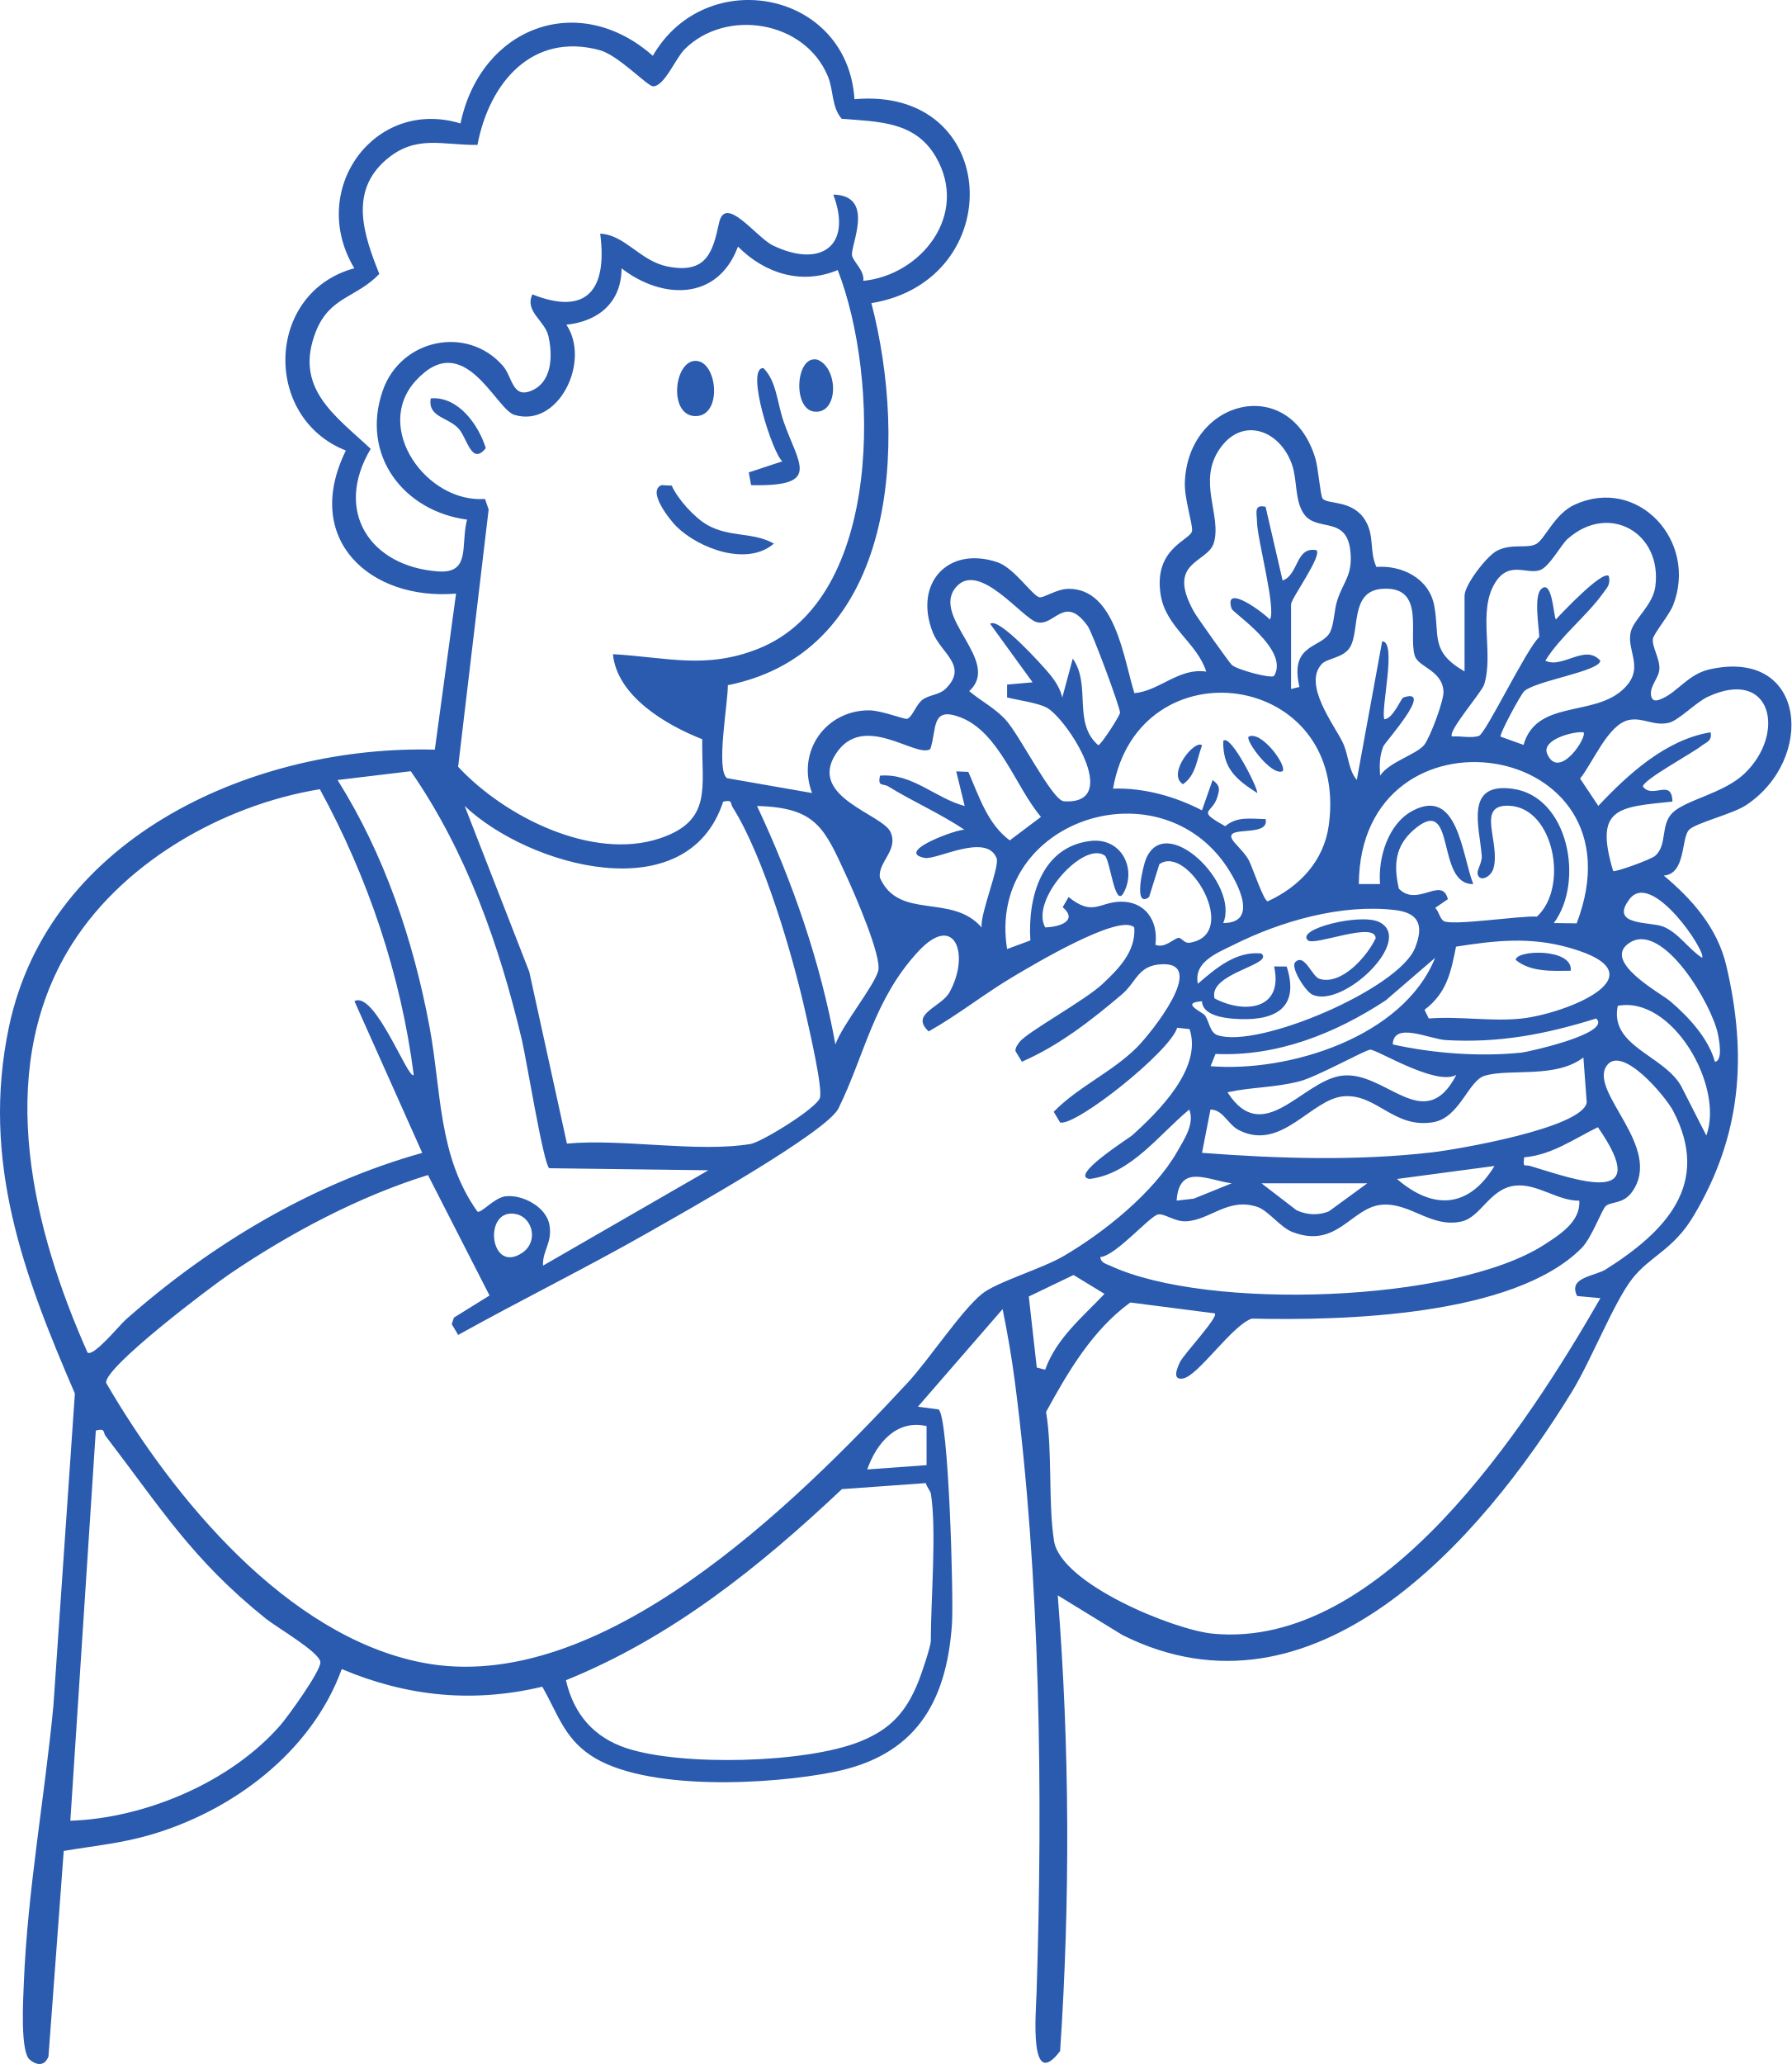
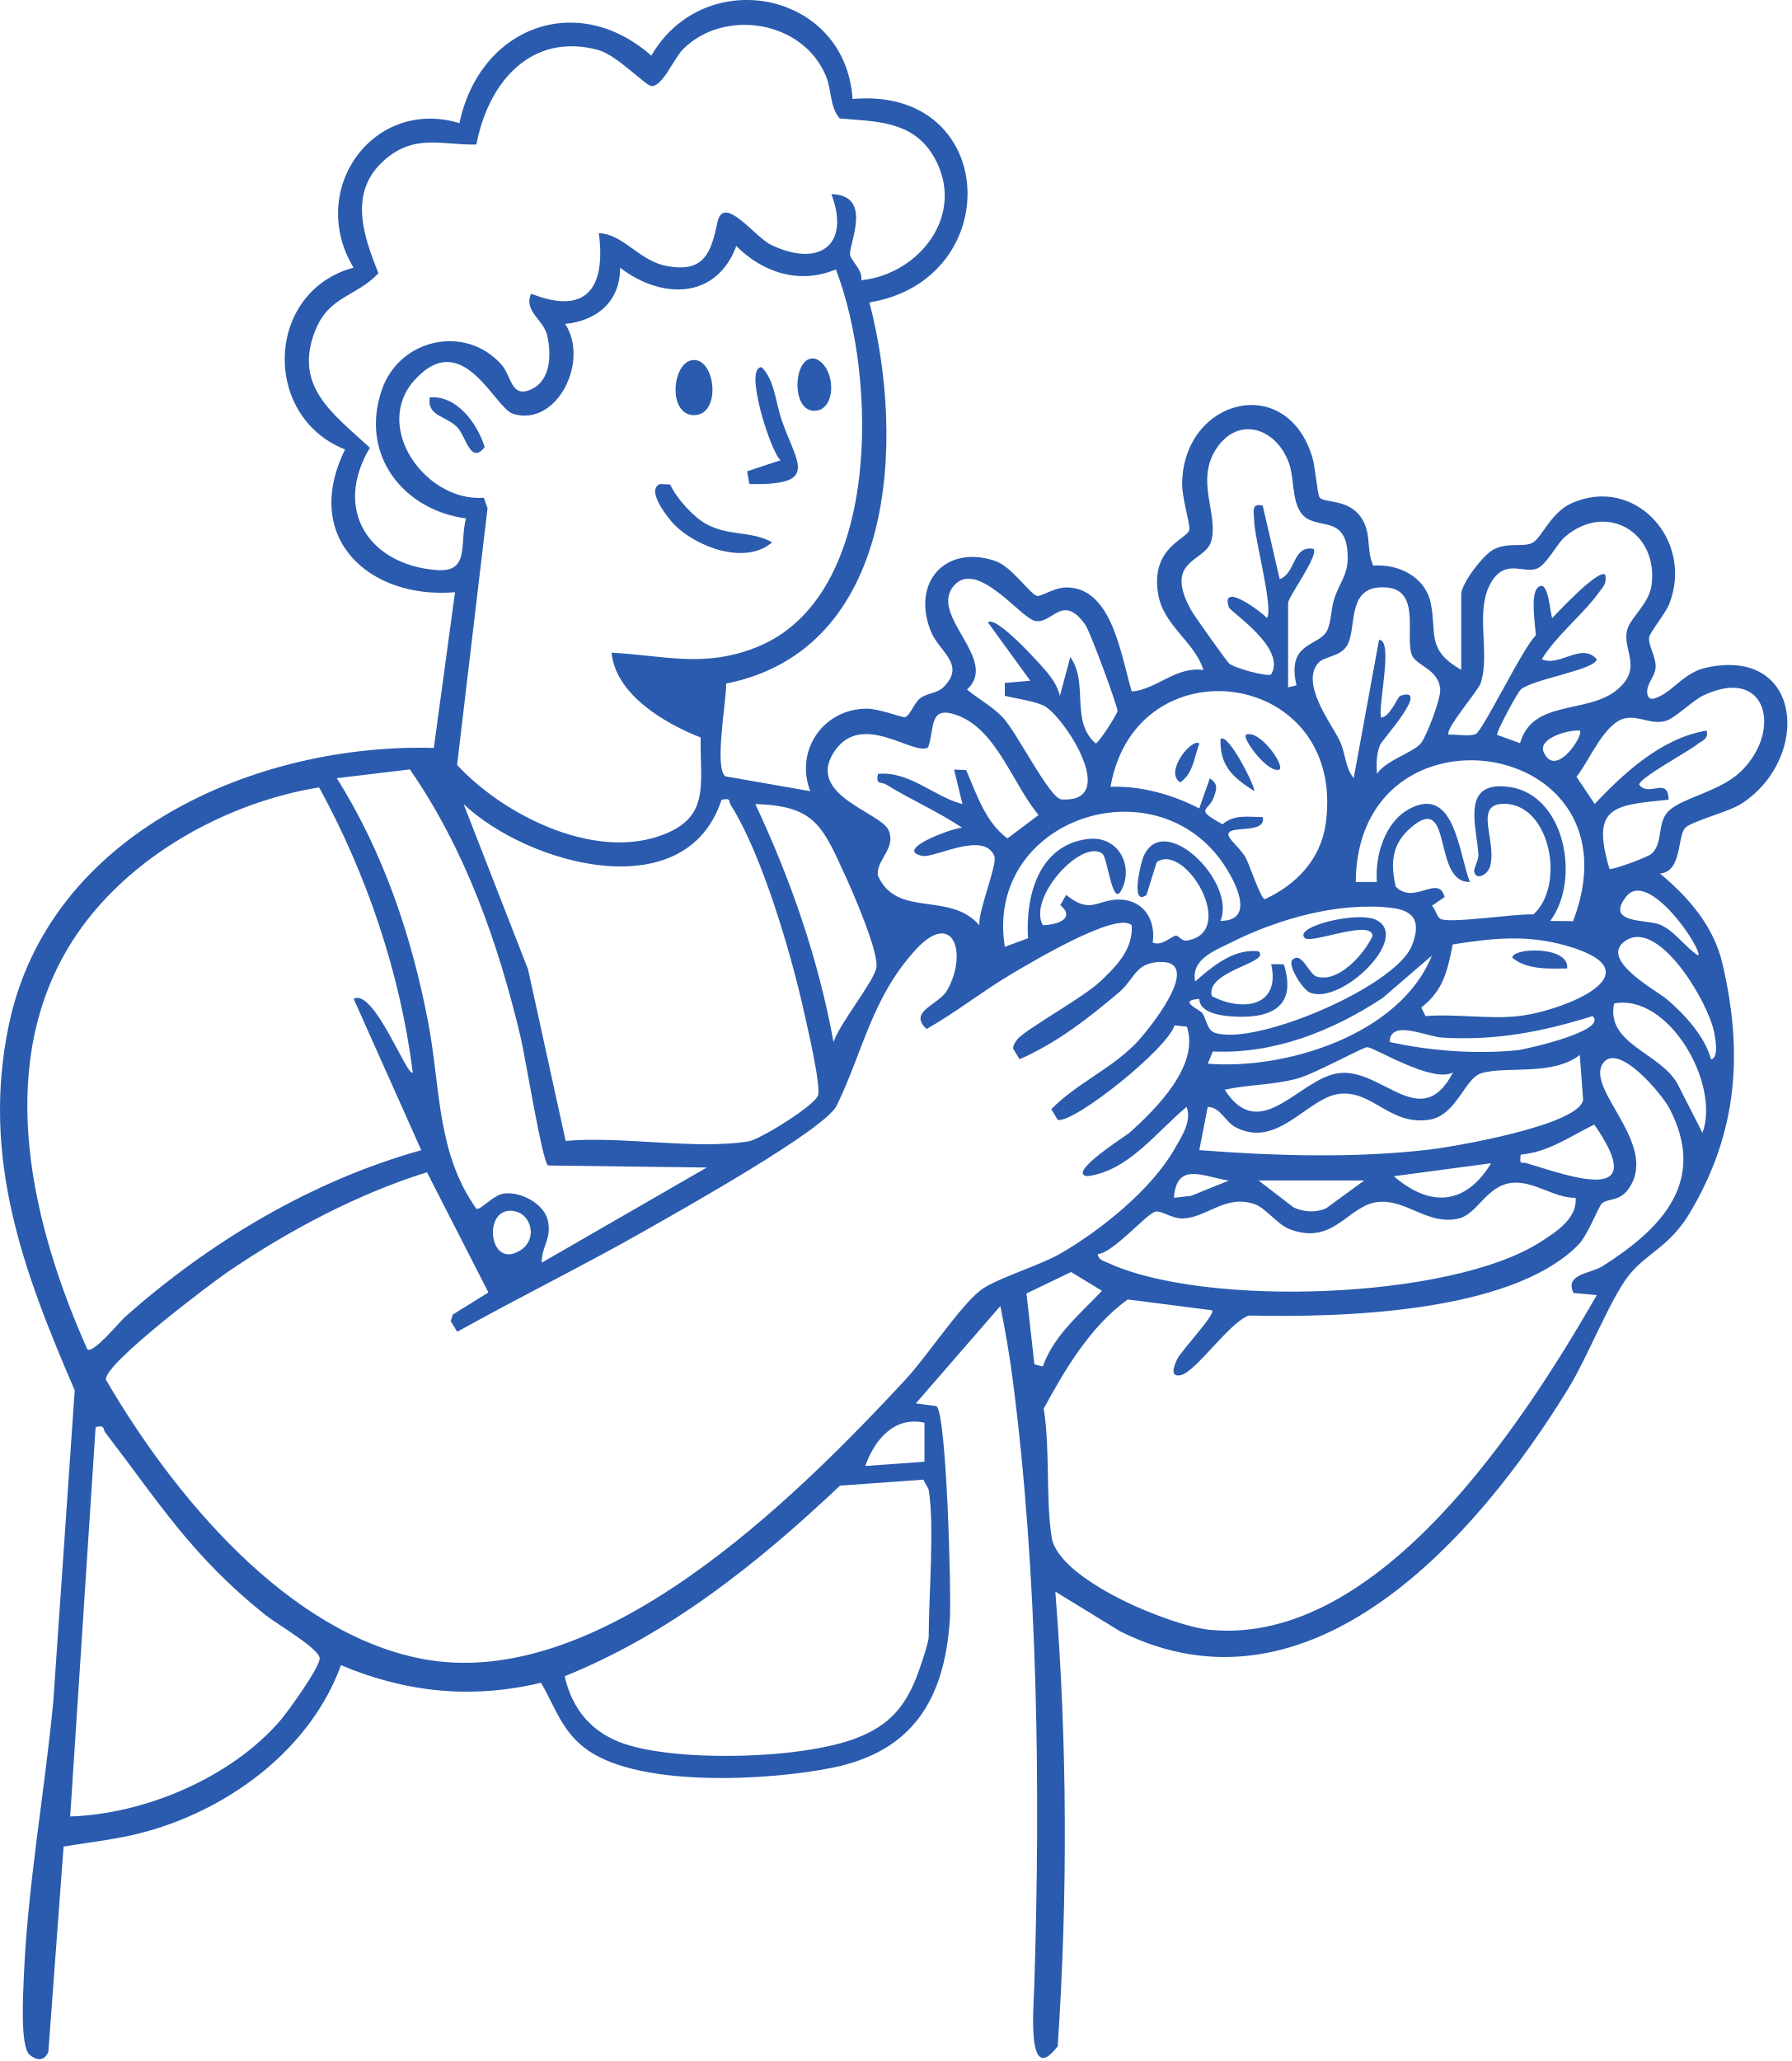
- <svg xmlns="http://www.w3.org/2000/svg" width="316" height="364" viewBox="0 0 316 364" fill="none">
-   <path d="M258.383 118.436C252.171 114.887 254.01 112.111 252.978 106.758C252.059 101.962 247.237 99.645 242.789 99.982C241.496 97.167 242.52 94.514 240.785 91.707C238.528 88.051 234.057 89.015 233.287 87.906C232.891 87.325 232.54 82.552 232.009 80.801C227.464 65.85 209.469 70.408 208.998 85.153C208.909 88.021 210.419 92.433 210.269 93.619C210.067 95.271 203.422 96.601 204.73 104.876C205.642 110.635 211.129 113.304 212.774 118.443C207.937 117.717 204.528 121.854 200.102 122.244C198.196 116.195 196.746 103.775 188.477 103.844C186.392 103.859 184.119 105.48 183.357 105.335C182.116 105.09 178.931 100.165 175.941 99.156C167.201 96.211 161.101 102.88 164.555 111.568C166.02 115.239 170.887 117.472 166.775 121.495C165.654 122.588 163.905 122.504 162.686 123.43C161.565 124.286 160.907 126.542 159.987 126.772C159.531 126.886 155.42 125.28 153.334 125.273C145.679 125.234 140.468 132.507 143.242 139.857L128.245 137.234C126.227 135.811 128.44 123.804 128.387 120.837C158.275 114.849 160.114 78.033 153.708 53.461C177.907 49.499 176.681 15.207 150.725 17.493C149.484 -1.687 124.492 -6.36 115.155 9.838C102.013 -1.741 84.796 4.76 81.23 21.768C66.017 17.157 54.205 33.508 62.503 47.312C46.864 51.541 46.243 73.643 61.008 79.455C53.256 95.164 65.329 105.962 80.445 104.685L76.7 132.209C45.511 131.345 8.723 147.038 1.568 181.155C-3.373 204.702 4.147 224.793 13.208 245.755L9.418 300.842C7.863 317.108 4.85 333.459 4.2 349.803C4.088 352.525 3.542 361.825 5.246 363.24C6.57 364.341 7.923 364.326 8.551 362.666L11.242 326.423C16.505 325.536 21.23 325.116 26.433 323.609C40.891 319.441 54.93 309.071 60.283 294.356C71.818 299.205 83.42 300.375 95.651 297.461C98.32 302.081 99.441 306.348 104.106 309.514C113.667 316.007 136.087 314.722 147.136 312.489C161.258 309.637 166.97 300.528 167.927 286.342C168.226 281.944 167.358 249.709 165.549 248.562L161.916 248.08L176.853 230.873C177.705 235.056 178.452 239.346 179.006 243.591C183.529 278.22 183.962 316.527 182.848 351.332C182.721 355.179 181.503 368.96 186.997 361.718C188.791 335.042 188.687 308 186.579 281.348L198.024 288.368C231.725 305.193 261.142 271.811 277.342 245.335C280.631 239.966 284.706 229.626 287.898 225.542C291.09 221.458 295.134 220.472 298.73 214.445C307.185 200.282 308.247 186.187 304.501 170.264C302.946 163.641 298.446 158.548 293.475 154.411C297.407 154.12 296.517 147.818 297.938 146.342C299.089 145.149 305.63 143.543 307.933 142.037C320.216 133.999 318.743 114.283 301.653 118.023C297.811 118.864 296.016 121.938 293.228 123.185C292.309 123.59 291.479 123.866 291.232 122.642C291 120.898 292.593 119.636 292.705 118.038C292.832 116.233 291.404 114.115 291.553 112.708C291.651 111.79 294.439 108.486 295.119 106.75C299.553 95.462 288.944 83.891 277.768 88.999C274.24 90.613 272.595 94.934 271.047 95.89C269.5 96.846 266.674 95.76 264.043 97.137C262.241 98.077 258.339 103.14 258.339 105.067V118.451L258.383 118.436ZM93.916 51.9C92.481 54.952 96.122 56.504 96.75 59.326C97.52 62.814 97.385 67.41 93.692 68.924C90.35 70.301 90.388 66.431 88.698 64.504C82.366 57.284 70.667 59.808 67.519 68.871C63.557 80.273 71.19 90.147 82.381 91.638C81.208 96.211 83.114 101.221 77.201 100.769C65.292 99.867 58.825 90.177 65.389 79.157C59.079 73.253 51.731 68.404 55.76 58.363C58.197 52.298 62.922 52.497 66.906 48.306C64.178 41.469 61.531 33.829 68.103 28.177C73.38 23.642 78.113 25.653 84.22 25.554C86.299 14.595 93.857 5.655 105.728 8.828C109.107 9.731 114.176 15.214 115.207 15.222C117.196 15.229 119.155 10.289 120.784 8.668C128.103 1.41 142.001 3.636 146.038 13.478C147.077 16.01 146.658 18.824 148.46 20.942C154.836 21.485 161.385 21.317 165.071 27.657C171.022 37.89 162.447 48.528 152.28 49.53C152.519 47.725 150.553 46.211 150.299 45.079C149.917 43.419 154.537 34.479 146.987 34.318C150.448 43.519 144.64 47.296 136.341 43.289C133.374 41.859 127.931 34.181 126.832 39.328C125.733 44.474 124.612 48.344 117.794 47.006C112.89 46.042 110.303 41.423 105.87 41.209C107.171 51.151 103.478 55.717 93.909 51.916L93.916 51.9ZM109.623 47.312C116.807 52.872 126.6 53.101 130.174 43.488C134.921 48.26 141.425 50.287 147.772 47.625C155.121 66.492 155.973 105.58 133.732 114.421C124.485 118.099 117.54 115.897 108.12 115.369C108.838 122.825 117.6 127.911 123.872 130.366C123.737 138.825 125.756 144.744 116.344 147.864C104.487 151.795 89.005 144.048 80.811 135.222L86.194 89.841L85.544 87.99C75.272 88.762 65.74 75.478 73.328 67.15C81.865 57.782 87.398 72.144 90.724 73.161C98.492 75.532 104.263 63.754 99.904 57.261C105.496 56.703 109.638 53.353 109.638 47.312H109.623ZM227.733 121.495V106.582C227.733 105.542 233.265 98.039 232.218 97.03C228.51 96.334 229.116 101.366 226.245 102.375L223.24 89.374C221.117 88.9 221.7 90.445 221.73 92.066C221.797 95.225 225.184 107.561 223.987 109.258C223.165 108.272 215.712 102.635 217.252 107.346C217.506 108.134 227.508 114.581 224.742 119.2C224.242 119.728 218.268 118.13 217.289 117.273C216.863 116.898 211.166 108.868 210.666 107.989C205.522 98.903 213.058 99.362 214.119 95.722C215.532 90.889 211.174 84.954 215.136 79.172C219.098 73.391 225.752 75.777 227.905 81.941C228.839 84.61 228.368 88.181 229.946 90.56C232.218 93.978 237.646 90.72 238.221 97.42C238.573 101.481 236.995 102.528 235.911 105.786C235.313 107.584 235.358 109.908 234.663 111.392C233.25 114.39 227.381 113.335 229.213 121.143L227.733 121.51V121.495ZM276.579 94.988C283.853 88.602 293.25 93.993 291.987 103.454C291.553 106.719 288.242 109.167 287.674 111.369C286.769 114.887 290.484 118 286.006 121.839C280.729 126.359 270.973 123.491 268.745 131.368L264.7 129.915C264.416 129.548 268.274 122.412 268.864 121.892C270.95 120.034 282.201 118.39 282.283 116.516C279.6 113.48 275.615 118 272.587 116.516C275.256 112.21 279.802 108.715 282.71 104.693C283.465 103.645 284.108 103.14 283.794 101.603C282.732 100.425 275.383 108.226 274.449 109.243C274.038 108.815 273.836 102.001 271.847 103.897C270.532 105.152 271.451 110.451 271.518 112.333C269.253 114.413 262.099 129.349 260.88 129.77C259.527 130.244 257.606 129.754 256.141 129.884C255.244 129.097 261.366 122.076 261.785 120.753C263.542 115.216 260.604 107.912 263.699 102.827C266.226 98.674 269.507 101.527 271.81 100.471C273.477 99.706 275.338 96.066 276.579 94.98V94.988ZM177.653 123.001C179.589 123.483 182.878 123.919 184.553 124.753C188.007 126.473 198.181 141.945 187.685 141.318C185.584 141.195 179.828 129.51 177.294 126.833C175.343 124.776 173.077 123.659 170.962 121.885C176.785 116.6 164.054 108.777 168.667 103.507C172.719 98.88 180.277 108.991 182.863 109.717C185.988 110.597 187.737 104.67 191.857 110.398C192.709 111.583 197.62 124.875 197.568 125.693C197.531 126.244 194.181 131.437 193.718 131.422C189.15 127.429 192.544 120.906 189.233 116.141L187.379 123.017C187.057 121.495 186.078 120.003 185.106 118.833C183.91 117.388 176.12 108.708 174.662 110.023L182.145 120.332L177.645 120.73V123.001H177.653ZM233.16 117.097C234.147 116.057 236.958 116.057 238.124 114.161C239.918 111.232 238.094 104.249 243.791 103.844C251.521 103.293 248.396 111.782 249.547 115.621C250.168 117.686 254.391 118.153 254.623 121.931C254.72 123.537 252.231 130.129 251.214 131.376C249.824 133.089 245.091 134.328 243.439 136.79C243.327 134.962 243.32 133.379 244 131.636C244.277 130.924 253.128 121.128 247.544 123.009C247.132 123.147 245.705 126.787 244.187 126.848C243.522 124.99 246.452 113.09 243.806 113.098L239.328 137.547C237.773 135.697 237.915 133.135 236.838 130.917C235.358 127.85 229.759 120.676 233.16 117.097ZM301.735 129.142C293.878 130.435 287.285 136.446 281.932 142.121L278.718 137.303C280.983 134.534 283.644 127.72 287.345 126.971C289.827 126.466 291.808 128.141 294.447 127.445C296.173 126.986 299.179 123.843 301.235 122.887C312.515 117.64 315.132 129.326 307.731 136.415C304.053 139.933 297.429 141.019 295.045 143.321C292.839 145.447 294.155 148.942 291.995 150.908C291.254 151.589 284.84 153.875 284.549 153.608C281.214 142.442 285.326 142.35 295.007 141.364C294.895 137.15 291.486 141.019 289.789 138.695C289.879 137.501 298.528 132.806 300.038 131.605C300.95 130.879 302.064 130.718 301.735 129.142ZM196.334 139.077C200.82 113.281 238.094 118.237 234.394 145.516C233.526 151.917 229.138 156.422 223.614 158.953C222.896 158.9 220.952 152.988 220.272 151.688C219.532 150.266 217.588 148.637 217.267 147.872C216.28 145.547 223.98 147.719 223.24 144.446C220.661 144.43 218.246 143.903 216.13 145.707C210.912 142.809 213.768 143.574 214.695 140.66C215.181 139.138 215.248 138.572 213.895 137.57L212.019 142.908C207.219 140.423 201.769 138.916 196.327 139.077H196.334ZM164.099 132.11C165.295 128.523 164.181 124.516 169.392 126.496C176.262 129.112 179.14 138.794 183.618 144.063L178.116 148.208C174.221 145.348 172.689 140.431 170.812 136.133L168.674 136.033L170.162 142.144C165.026 140.79 160.84 136.285 155.218 136.798C154.799 138.847 155.749 138.113 156.69 138.695C161.101 141.402 165.856 143.474 170.162 146.358C169.489 145.975 157.55 150.22 163.097 151.298C165.235 151.719 173.974 146.786 175.799 151.352C176.374 152.789 172.891 161.072 173.145 163.557C167.874 157.462 158.537 162.402 155.188 154.739C154.911 151.925 158.507 149.937 157.094 146.755C155.681 143.574 142.539 140.599 147.398 133.005C152.257 125.41 161.565 133.769 164.099 132.11ZM279.308 129.142C280.093 129.877 275.032 137.739 272.924 132.974C271.81 130.458 277.492 128.944 279.308 129.142ZM239.687 155.91C239.926 122.757 290.634 130.152 278.112 162.838L274.083 162.785C279.502 155.52 276.692 140.545 266.921 139.123C258.286 137.869 260.963 145.723 261.374 150.939C261.463 152.032 260.559 153.401 260.626 153.99C260.821 155.688 263.011 154.77 263.459 153.08C264.678 148.445 260.245 141.83 266.218 142.098C274.165 142.457 276.744 156.552 271.092 161.653C268.236 161.439 256.058 163.343 254.638 162.418C253.965 161.982 253.801 160.697 253.158 160.108L255.393 158.579C254.354 154.411 250.018 160.093 246.751 156.72C245.787 152.499 246.101 149.187 249.39 146.335C257.008 139.727 253.135 156.063 259.871 155.91C257.853 150.732 257.18 138.695 249.128 143.008C244.867 145.294 243.051 151.252 243.432 155.91H239.687ZM59.528 137.563L72.461 136.01C82.239 150.113 88.093 166.67 92.062 183.426C92.832 186.684 95.868 205.337 96.884 206.025L124.956 206.385L95.785 223.202C95.651 220.541 97.497 219.164 96.907 215.967C96.316 212.77 92.04 210.598 89.132 210.981C87.136 211.241 84.811 214.101 84.205 213.658C77.238 203.868 77.888 192.427 75.75 181.002C72.887 165.722 67.774 150.64 59.543 137.563H59.528ZM15.428 238.505C5.822 216.916 -0.899 189.682 11.832 167.916C20.923 152.361 39.179 141.991 56.418 139.184C64.881 154.671 70.727 171.932 72.977 189.56C72.117 190.768 66.107 174.578 62.526 176.566L74.479 203.318C55.162 208.725 37.228 219.409 22.142 232.762C21.102 233.687 16.415 239.423 15.428 238.513V238.505ZM127.565 141.379C129.314 140.996 128.761 141.624 129.232 142.365C134.742 151.084 139.863 168.567 142.143 178.845C142.733 181.507 145.133 191.77 144.632 193.59C144.131 195.41 134.323 201.436 132.379 201.75C122.975 203.303 109.817 200.771 100.002 201.681L93.363 171.381L81.963 142.136C93.266 152.835 121.255 160.689 127.565 141.371V141.379ZM133.538 142.144C144.079 142.404 145.439 146.098 149.364 154.625C150.747 157.638 155.584 168.704 154.911 171.213C154.171 173.951 148.542 180.78 147.361 184.199C144.692 169.545 139.818 155.52 133.538 142.144ZM177.645 167.374C174.139 145.478 202.502 135.245 215.33 151.382C217.715 154.388 222.642 162.8 215.772 162.785C218.68 155.887 205.582 143.092 202.128 151.512C201.62 152.743 199.833 160.292 202.689 158.204L204.498 152.415C209.499 148.782 218.994 164.834 209.813 166.265C208.931 166.402 208.371 165.37 207.937 165.393C207.07 165.446 205.477 167.335 203.803 166.616C204.378 162.326 201.934 158.869 197.523 159.022C193.838 159.152 192.746 161.63 188.492 158.196L187.453 159.986C190.167 162.326 187.072 163.481 184.366 163.55C181.66 158.678 191.169 148.285 194.854 150.87C195.841 151.566 196.634 160.33 198.203 157.447C200.521 153.195 197.815 147.627 192.283 148.315C183.7 149.386 181.263 158.28 181.749 165.852L177.638 167.374H177.645ZM300.24 168.911C297.863 167.412 296.009 164.406 293.31 163.389C290.993 162.51 283.779 163.297 287.472 158.525C291.419 153.424 301.085 167.932 300.24 168.918V168.911ZM211.294 173.499C210.516 169.591 214.74 168.054 217.633 166.609C226.013 162.418 236.689 159.382 246.063 160.491C250.227 160.98 251.229 163.137 249.592 167.198C246.669 174.44 221.894 184.979 214.77 182.562C213.379 182.088 213.334 180.183 212.549 179.082C212.123 178.478 208.064 176.834 212.019 176.581C212.101 178.99 215.674 179.518 217.603 179.663C224.331 180.176 229.452 178.233 226.963 170.456L224.742 170.44C226.454 178.073 219.524 178.86 214.239 176.077C213.058 171.58 224.862 170.173 222.492 168.154C218.029 167.687 214.448 170.777 211.286 173.499H211.294ZM86.351 228.471L80.064 232.372L79.683 233.526L80.826 235.423C91.995 229.205 103.5 223.554 114.602 217.221C120.358 213.933 145.813 199.708 147.906 195.464C152.549 186.011 154.126 176.26 161.976 167.794C168.457 160.796 171.141 168.36 167.5 174.975C166.02 177.667 160.428 178.776 163.815 181.897C169.033 178.96 173.773 175.151 178.916 172.123C181.981 170.318 197.516 160.972 200.08 163.565C200.386 167.825 197.247 170.922 194.488 173.522C191.415 176.421 181.129 182.034 179.836 183.77C179.477 184.252 179.118 184.703 179.11 185.346L180.254 187.242C186.758 184.413 192.44 179.992 197.837 175.419C200.536 173.132 200.685 170.241 204.932 170.05C213.162 169.691 202.891 182.371 200.558 184.696C196.155 189.093 190.242 191.609 185.868 196.068L187.005 197.972C189.92 198.569 206.412 185.415 207.645 181.254L209.828 181.484C212.138 188.336 204.416 195.991 199.684 200.243C199.123 200.741 188.463 207.463 192.23 207.914C199.512 207.012 204.446 200.075 209.783 195.67C210.748 198.163 208.939 200.855 207.675 203.065C203.549 210.308 194.682 217.397 187.595 221.527C183.671 223.814 175.799 226.078 173.19 228.204C169.526 231.186 163.837 239.828 160.092 243.866C140.199 265.287 105.833 299.358 74.457 293.209C50.609 288.537 30.552 264.209 18.725 243.889C18.314 241.167 37.168 226.949 40.45 224.716C51.095 217.481 63.318 210.996 75.489 207.226L86.351 228.471ZM302.498 187.258C301.392 183.12 297.758 179.243 294.619 176.574C292.922 175.128 282.291 169.469 287.524 166.211C293.407 162.555 302.042 177.231 303.051 182.47C303.231 183.388 303.956 187.089 302.49 187.25L302.498 187.258ZM268.476 179.618C263.332 180.206 257.292 179.182 252.029 179.618L251.274 178.088C255.199 175.098 255.909 171.557 256.836 166.945C263.893 165.844 269.926 165.171 276.908 167.167C293.527 171.916 276.273 178.723 268.476 179.618ZM214.403 185.866C225.191 186.371 235.485 182.302 244.426 176.428L253.15 168.918C247.514 182.929 227.307 189.147 213.536 188.03L214.411 185.873L214.403 185.866ZM285.363 177.384C294.97 175.549 304.18 191.556 300.988 200.259L296.51 191.472C293.355 186.034 283.883 184.512 285.363 177.384ZM245.675 184.199C245.794 180.092 252.164 183.258 255.027 183.426C264.431 183.977 272.655 182.401 281.551 179.618C284.422 182.241 269.433 185.529 268.379 185.636C261.022 186.393 252.844 185.782 245.667 184.191L245.675 184.199ZM216.519 192.626C220.937 191.678 224.705 191.854 229.22 190.699C232.3 189.911 240.808 185.162 241.698 185.116C242.871 185.055 253.277 191.579 256.888 189.567C251.207 200.519 244.284 188.558 236.524 189.728C229.624 190.76 222.784 202.4 216.527 192.634L216.519 192.626ZM213.529 195.678C215.779 195.693 216.556 198.316 218.553 199.318C226.118 203.134 231.299 193.735 237.085 193.33C242.871 192.925 245.832 199.02 252.724 197.926C257.509 197.169 258.952 190.592 261.897 189.713C266.33 188.389 274.397 190.263 279.301 186.493L279.891 194.439C279.069 198.951 256.978 202.721 252.672 203.218C239.373 204.771 225.341 204.335 212.026 203.31L213.521 195.67L213.529 195.678ZM283.248 212.694C284.272 211.837 286.328 212.396 287.898 210.186C293.482 202.331 280.243 192.603 283.382 187.984C286.021 184.107 293.766 193.299 295.142 195.93C301.9 208.847 293.781 217.191 283.3 223.837C281.274 225.122 276.512 225.213 278.202 228.563L282.306 228.938C269.178 251.774 243.791 290.907 214 288.116C207.085 287.466 187.094 279.329 185.921 271.727C184.859 264.882 185.682 256.095 184.523 248.998C188.44 241.832 192.746 234.521 199.377 229.703L214.284 231.622C215.002 232.249 208.797 238.826 208.131 240.233C207.63 241.304 206.696 243.468 208.692 243.101C211.391 242.604 217.304 233.741 220.803 232.547C236.793 232.907 266.898 232.196 278.949 220.143C280.803 218.292 282.538 213.298 283.255 212.694H283.248ZM268.849 204.098C273.716 203.7 277.626 200.848 281.857 198.79C291.852 213.16 277.888 208.037 269.948 205.635C268.872 205.306 268.64 206.102 268.849 204.098ZM246.422 207.922L263.616 205.627C259.109 213.076 252.814 213.451 246.422 207.922ZM207.548 211.73C208.004 205.153 212.968 208.105 217.259 208.687L210.568 211.394L207.548 211.738V211.73ZM194.092 221.688C196.843 221.466 202.756 214.484 204.281 214.178C205.38 213.956 207.212 215.485 209.223 215.386C213.469 215.172 216.624 211.119 221.797 212.847C223.696 213.482 225.856 216.449 227.942 217.26C235.904 220.357 238.363 212.862 243.813 212.457C248.807 212.082 252.493 216.64 257.845 215.409C261.224 214.629 262.794 209.612 267.235 209.1C271.145 208.648 274.74 211.807 278.568 211.746C278.86 215.409 275.092 217.78 272.356 219.539C256.402 229.771 212.953 231.14 195.923 223.255C195.183 222.911 194.174 222.743 194.092 221.695V221.688ZM222.5 208.679H241.189L234.431 213.612C232.607 214.392 230.476 214.277 228.69 213.428L222.5 208.671V208.679ZM91.143 214.139C93.946 214.805 95.038 218.996 92.092 220.961C86.254 224.846 85.14 212.717 91.143 214.139ZM181.473 228.647L189.367 224.854L194.824 228.181C190.952 232.287 186.347 235.997 184.358 241.557L182.878 241.174L181.473 228.647ZM152.975 259.146C154.612 254.481 158.156 250.29 163.441 251.499V258.389L152.975 259.146ZM16.916 252.271C18.643 251.827 18.149 252.615 18.62 253.235C28.421 266.022 33.908 275.038 46.886 285.455C48.875 287.045 56.485 291.427 56.515 293.163C56.545 294.747 50.811 302.7 49.428 304.283C40.607 314.386 25.476 320.672 12.408 321.101L16.901 252.271H16.916ZM164.189 263.36C165.243 269.715 164.189 282.227 164.189 289.362C164.189 290.349 162.589 295.075 162.073 296.375C159.89 301.897 157.117 304.964 151.667 307.143C142.165 310.96 120.254 311.51 110.52 308.306C104.809 306.425 101.213 302.371 99.83 296.314C118.467 288.781 133.934 276.369 148.512 262.618L163.307 261.555C163.426 262.16 164.106 262.932 164.174 263.345L164.189 263.36Z" fill="#2A5BAE" />
-   <path d="M132.08 83.309L132.484 85.558C145.058 85.841 140.842 81.941 138.203 74.278C137.104 71.073 136.947 67.142 134.659 64.917C131.385 64.787 136.334 80.136 138.008 81.352L132.088 83.309H132.08Z" fill="#2A5BAE" />
-   <path d="M118.497 85.65L116.725 85.55C114.011 86.552 118.25 91.791 119.304 92.831C123.251 96.739 131.811 99.944 136.506 95.867C132.798 93.779 128.746 94.827 124.776 92.586C122.504 91.302 119.566 88.044 118.489 85.65H118.497Z" fill="#2A5BAE" />
-   <path d="M122.698 63.64C118.833 63.64 117.891 73.383 122.698 73.383C127.505 73.383 126.563 63.64 122.698 63.64Z" fill="#2A5BAE" />
-   <path d="M144.251 63.449C140.333 62.378 139.72 72.19 143.645 72.595C147.936 73.039 147.944 65.024 144.251 63.449Z" fill="#2A5BAE" />
-   <path d="M75.974 70.255C75.429 73.597 79.002 73.544 80.871 75.563C82.448 77.276 83.174 82.193 85.693 79.027C84.362 74.798 80.759 69.85 75.974 70.255Z" fill="#2A5BAE" />
-   <path d="M215.772 130.672C215.674 135.536 218.074 137.478 221.745 139.842C222.111 139.398 217.035 129.234 215.772 130.672Z" fill="#2A5BAE" />
-   <path d="M220.257 129.907C219.592 130.527 224.219 136.882 226.23 136.018C227.105 135.123 222.559 128.806 220.257 129.907Z" fill="#2A5BAE" />
-   <path d="M212.033 131.444C210.77 130.335 205.739 136.5 208.669 138.304C211.002 136.668 211.091 133.899 212.033 131.444Z" fill="#2A5BAE" />
-   <path d="M230.724 165.844C231.912 166.869 242.535 162.403 242.662 165.462C241.145 168.689 236.607 173.836 232.735 172.62C231.419 172.207 230.111 168.054 228.481 169.675C227.569 170.578 230.253 174.822 231.479 175.404C236.854 177.943 249.675 165.676 243.253 162.594C239.941 161.003 228.429 163.863 230.724 165.844Z" fill="#2A5BAE" />
-   <path d="M277.066 171.197C277.514 167.152 267.347 167.496 267.37 169.293C270.001 171.48 273.896 171.228 277.066 171.197Z" fill="#2A5BAE" />
+ <svg xmlns="http://www.w3.org/2000/svg" width="266" height="306" viewBox="0 0 266 306" fill="none">
+   <path d="M217.019 99.475C211.801 96.495 213.345 94.163 212.479 89.667C211.707 85.639 207.657 83.693 203.921 83.975C202.834 81.612 203.695 79.383 202.238 77.025C200.342 73.955 196.587 74.764 195.94 73.833C195.607 73.345 195.312 69.337 194.866 67.866C191.049 55.308 175.935 59.136 175.54 71.521C175.464 73.929 176.733 77.636 176.607 78.631C176.438 80.019 170.856 81.136 171.954 88.087C172.721 92.923 177.329 95.165 178.711 99.482C174.648 98.871 171.785 102.346 168.068 102.674C166.467 97.593 165.249 87.162 158.304 87.219C156.552 87.232 154.643 88.594 154.003 88.472C152.961 88.266 150.286 84.13 147.774 83.282C140.434 80.809 135.31 86.41 138.211 93.707C139.442 96.79 143.53 98.666 140.076 102.045C139.134 102.963 137.665 102.892 136.642 103.67C135.7 104.389 135.147 106.284 134.375 106.477C133.992 106.573 130.538 105.224 128.787 105.218C122.357 105.186 117.98 111.294 120.31 117.467L107.714 115.264C106.019 114.069 107.878 103.984 107.834 101.492C132.937 96.463 134.482 65.54 129.101 44.902C149.426 41.575 148.396 12.772 126.595 14.693C125.553 -1.417 104.562 -5.342 96.72 8.263C85.681 -1.462 71.221 3.998 68.226 18.283C55.448 14.41 45.527 28.143 52.497 39.738C39.361 43.29 38.84 61.853 51.241 66.735C44.73 79.929 54.87 88.999 67.567 87.926L64.421 111.044C38.225 110.318 7.326 123.499 1.317 152.154C-2.833 171.931 3.483 188.805 11.094 206.412L7.91 252.68C6.604 266.342 4.074 280.076 3.527 293.802C3.433 296.089 2.975 303.9 4.406 305.088C5.518 306.013 6.654 306 7.182 304.607L9.442 274.166C13.863 273.421 17.831 273.068 22.201 271.802C34.344 268.302 46.136 259.591 50.632 247.233C60.321 251.305 70.066 252.288 80.338 249.841C82.58 253.72 83.522 257.305 87.439 259.964C95.47 265.417 114.301 264.338 123.581 262.463C135.442 260.067 140.239 252.416 141.043 240.501C141.294 236.808 140.566 209.733 139.046 208.769L135.995 208.365L148.54 193.912C149.256 197.426 149.884 201.029 150.349 204.594C154.147 233.679 154.511 265.854 153.576 295.087C153.469 298.318 152.446 309.893 157.061 303.81C158.568 281.405 158.48 258.692 156.709 236.307L166.322 242.203C194.628 256.335 219.336 228.297 232.942 206.059C235.705 201.55 239.127 192.865 241.808 189.435C244.489 186.005 247.886 185.176 250.906 180.115C258.008 168.218 258.899 156.38 255.754 143.007C254.448 137.444 250.668 133.166 246.492 129.691C249.795 129.447 249.048 124.154 250.241 122.914C251.208 121.912 256.702 120.563 258.636 119.298C268.952 112.547 267.715 95.987 253.361 99.128C250.134 99.835 248.627 102.417 246.285 103.464C245.513 103.805 244.816 104.036 244.608 103.008C244.414 101.544 245.751 100.484 245.845 99.141C245.952 97.625 244.753 95.846 244.878 94.664C244.96 93.893 247.302 91.118 247.874 89.66C251.597 80.179 242.687 70.461 233.3 74.751C230.336 76.107 228.955 79.736 227.655 80.539C226.355 81.342 223.982 80.43 221.772 81.586C220.259 82.376 216.981 86.628 216.981 88.247V99.488L217.019 99.475ZM78.881 43.592C77.676 46.155 80.734 47.459 81.261 49.829C81.908 52.758 81.795 56.618 78.693 57.89C75.886 59.046 75.918 55.796 74.499 54.177C69.18 48.114 59.354 50.233 56.71 57.845C53.382 67.422 59.793 75.715 69.193 76.968C68.207 80.809 69.808 85.016 64.841 84.637C54.839 83.879 49.408 75.741 54.921 66.485C49.621 61.526 43.449 57.453 46.834 49.019C48.88 43.926 52.849 44.093 56.195 40.573C53.904 34.83 51.681 28.413 57.2 23.666C61.633 19.857 65.608 21.547 70.737 21.463C72.483 12.258 78.831 4.749 88.802 7.415C91.64 8.173 95.897 12.779 96.764 12.785C98.434 12.791 100.079 8.642 101.448 7.28C107.595 1.184 119.268 3.054 122.658 11.32C123.531 13.447 123.179 15.81 124.693 17.59C130.049 18.046 135.549 17.904 138.645 23.229C143.643 31.824 136.441 40.759 127.901 41.6C128.102 40.084 126.451 38.813 126.237 37.862C125.917 36.468 129.797 28.959 123.456 28.824C126.363 36.552 121.484 39.725 114.514 36.359C112.022 35.158 107.451 28.709 106.528 33.032C105.605 37.355 104.663 40.605 98.936 39.481C94.817 38.671 92.645 34.792 88.921 34.612C90.014 42.962 86.912 46.797 78.875 43.605L78.881 43.592ZM92.073 39.738C98.108 44.407 106.333 44.6 109.334 36.526C113.321 40.534 118.784 42.236 124.115 40.001C130.287 55.847 131.003 88.677 112.323 96.103C104.556 99.193 98.723 97.343 90.811 96.9C91.414 103.162 98.773 107.434 104.041 109.496C103.928 116.6 105.623 121.572 97.718 124.192C87.76 127.494 74.756 120.987 67.874 113.575L72.395 75.458L71.849 73.904C63.222 74.552 55.216 63.395 61.589 56.4C68.76 48.531 73.406 60.594 76.2 61.449C82.724 63.44 87.571 53.548 83.911 48.094C88.607 47.626 92.086 44.812 92.086 39.738H92.073ZM191.275 102.045V89.519C191.275 88.645 195.921 82.344 195.042 81.496C191.928 80.912 192.436 85.138 190.025 85.986L187.501 75.066C185.718 74.668 186.208 75.966 186.233 77.327C186.289 79.98 189.134 90.341 188.129 91.767C187.438 90.939 181.178 86.204 182.472 90.161C182.685 90.823 191.086 96.238 188.763 100.118C188.343 100.561 183.326 99.218 182.503 98.499C182.145 98.184 177.361 91.44 176.94 90.701C172.62 83.07 178.949 83.455 179.841 80.398C181.028 76.338 177.367 71.354 180.695 66.498C184.023 61.641 189.611 63.645 191.419 68.823C192.204 71.064 191.809 74.064 193.133 76.062C195.042 78.933 199.601 76.197 200.084 81.824C200.379 85.234 199.055 86.115 198.144 88.851C197.642 90.36 197.679 92.313 197.095 93.559C195.909 96.077 190.98 95.191 192.518 101.749L191.275 102.057V102.045ZM232.302 79.781C238.411 74.418 246.304 78.946 245.243 86.892C244.878 89.635 242.097 91.69 241.62 93.54C240.86 96.495 243.981 99.109 240.219 102.334C235.786 106.13 227.592 103.721 225.721 110.337L222.324 109.117C222.086 108.808 225.326 102.815 225.822 102.379C227.574 100.818 237.023 99.437 237.093 97.863C234.838 95.313 231.492 99.109 228.949 97.863C231.19 94.247 235.008 91.311 237.45 87.932C238.085 87.052 238.625 86.628 238.361 85.337C237.469 84.348 231.297 90.9 230.512 91.754C230.167 91.395 229.997 85.671 228.327 87.264C227.222 88.318 227.994 92.769 228.051 94.349C226.148 96.097 220.139 108.641 219.116 108.995C217.979 109.393 216.366 108.982 215.135 109.091C214.381 108.429 219.524 102.533 219.876 101.422C221.351 96.771 218.884 90.637 221.483 86.365C223.605 82.877 226.362 85.273 228.296 84.387C229.696 83.744 231.259 80.687 232.302 79.775V79.781ZM149.212 103.31C150.838 103.715 153.601 104.081 155.008 104.781C157.908 106.226 166.454 119.221 157.638 118.694C155.874 118.591 151.039 108.776 148.911 106.528C147.272 104.8 145.369 103.862 143.592 102.372C148.484 97.934 137.791 91.362 141.665 86.937C145.068 83.051 151.416 91.542 153.588 92.153C156.213 92.891 157.682 87.913 161.142 92.724C161.858 93.72 165.983 104.884 165.939 105.571C165.908 106.034 163.095 110.395 162.706 110.382C158.869 107.029 161.72 101.55 158.938 97.548L157.381 103.323C157.111 102.045 156.288 100.792 155.472 99.809C154.468 98.595 147.925 91.305 146.7 92.409L152.986 101.068L149.206 101.402V103.31H149.212ZM195.833 98.351C196.662 97.478 199.023 97.478 200.003 95.885C201.51 93.424 199.978 87.56 204.762 87.219C211.255 86.757 208.63 93.887 209.597 97.111C210.118 98.846 213.666 99.237 213.86 102.411C213.942 103.76 211.851 109.297 210.997 110.344C209.829 111.782 205.855 112.823 204.467 114.891C204.373 113.356 204.367 112.027 204.938 110.562C205.17 109.965 212.605 101.736 207.914 103.316C207.569 103.432 206.37 106.49 205.095 106.541C204.536 104.98 206.997 94.985 204.775 94.992L201.014 115.527C199.708 113.973 199.827 111.821 198.923 109.958C197.679 107.382 192.976 101.357 195.833 98.351ZM253.43 108.468C246.831 109.554 241.293 114.602 236.797 119.369L234.097 115.322C236 112.997 238.235 107.273 241.343 106.644C243.428 106.22 245.092 107.627 247.308 107.042C248.759 106.657 251.283 104.017 253.01 103.214C262.485 98.807 264.682 108.622 258.466 114.577C255.377 117.531 249.814 118.444 247.811 120.377C245.958 122.163 247.064 125.098 245.249 126.749C244.627 127.321 239.24 129.241 238.995 129.016C236.195 119.638 239.648 119.561 247.779 118.733C247.685 115.193 244.822 118.444 243.397 116.491C243.472 115.489 250.737 111.545 252.005 110.536C252.771 109.926 253.707 109.791 253.43 108.468ZM164.903 116.812C168.671 95.146 199.978 99.308 196.869 122.221C196.141 127.597 192.455 131.38 187.815 133.506C187.212 133.461 185.58 128.496 185.008 127.404C184.387 126.209 182.754 124.841 182.484 124.199C181.655 122.246 188.123 124.07 187.501 121.321C185.335 121.308 183.307 120.865 181.53 122.381C177.147 119.947 179.546 120.589 180.324 118.142C180.732 116.863 180.789 116.388 179.653 115.547L178.076 120.03C174.045 117.942 169.468 116.677 164.897 116.812H164.903ZM137.828 110.96C138.833 107.948 137.897 104.582 142.274 106.246C148.044 108.442 150.462 116.574 154.223 121L149.601 124.482C146.33 122.079 145.043 117.949 143.467 114.339L141.671 114.255L142.921 119.388C138.607 118.251 135.091 114.467 130.369 114.898C130.017 116.619 130.815 116.003 131.606 116.491C135.31 118.765 139.304 120.505 142.921 122.927C142.355 122.606 132.328 126.171 136.987 127.077C138.783 127.43 146.123 123.287 147.655 127.122C148.138 128.329 145.212 135.286 145.426 137.373C140.999 132.254 133.157 136.403 130.344 129.967C130.111 127.603 133.132 125.933 131.945 123.261C130.758 120.589 119.72 118.09 123.801 111.712C127.882 105.333 135.7 112.354 137.828 110.96ZM234.594 108.468C235.253 109.085 231.002 115.688 229.231 111.686C228.296 109.573 233.068 108.301 234.594 108.468ZM201.315 130.95C201.516 103.104 244.106 109.316 233.589 136.769L230.204 136.725C234.757 130.622 232.396 118.045 224.189 116.851C216.937 115.797 219.185 122.394 219.53 126.775C219.606 127.693 218.846 128.843 218.902 129.338C219.066 130.764 220.905 129.993 221.282 128.573C222.306 124.681 218.582 119.124 223.599 119.349C230.274 119.651 232.44 131.489 227.693 135.774C225.294 135.594 215.066 137.193 213.873 136.416C213.308 136.05 213.17 134.971 212.63 134.476L214.507 133.192C213.634 129.691 209.992 134.463 207.249 131.631C206.439 128.085 206.702 125.304 209.465 122.908C215.863 117.358 212.611 131.078 218.268 130.95C216.573 126.601 216.008 116.491 209.245 120.114C205.666 122.034 204.14 127.038 204.461 130.95H201.315ZM49.998 115.54L60.861 114.236C69.074 126.081 73.99 139.988 77.324 154.061C77.971 156.798 80.52 172.464 81.374 173.042L104.952 173.344L80.451 187.469C80.338 185.234 81.889 184.078 81.393 181.393C80.897 178.708 77.305 176.884 74.863 177.205C73.186 177.423 71.234 179.826 70.725 179.453C64.873 171.231 65.419 161.622 63.623 152.025C61.219 139.191 56.924 126.524 50.011 115.54H49.998ZM12.958 200.323C4.89 182.189 -0.755 159.316 9.938 141.035C17.573 127.969 32.907 119.259 47.386 116.902C54.494 129.909 59.404 144.407 61.294 159.213C60.572 160.228 55.523 146.629 52.516 148.299L62.556 170.769C46.331 175.31 31.268 184.283 18.597 195.499C17.724 196.276 13.787 201.093 12.958 200.329V200.323ZM107.143 118.745C108.612 118.424 108.148 118.951 108.543 119.574C113.171 126.897 117.472 141.581 119.387 150.214C119.883 152.449 121.899 161.069 121.478 162.598C121.057 164.127 112.819 169.188 111.187 169.452C103.288 170.756 92.237 168.63 83.992 169.394L78.417 143.944L68.841 119.381C78.335 128.368 101.843 134.965 107.143 118.739V118.745ZM112.16 119.388C121.013 119.606 122.156 122.709 125.452 129.871C126.614 132.402 130.677 141.696 130.111 143.803C129.49 146.103 124.762 151.839 123.77 154.71C121.528 142.403 117.434 130.622 112.16 119.388ZM149.206 140.579C146.261 122.188 170.083 113.594 180.858 127.147C182.861 129.672 186.999 136.737 181.229 136.725C183.671 130.931 172.67 120.184 169.769 127.256C169.342 128.291 167.842 134.63 170.24 132.877L171.76 128.014C175.96 124.963 183.935 138.446 176.224 139.647C175.483 139.763 175.012 138.896 174.648 138.915C173.92 138.96 172.582 140.546 171.176 139.943C171.659 136.339 169.606 133.436 165.902 133.564C162.806 133.673 161.889 135.755 158.317 132.871L157.444 134.374C159.723 136.339 157.124 137.309 154.851 137.367C152.578 133.275 160.564 124.546 163.66 126.717C164.489 127.301 165.154 134.663 166.473 132.241C168.419 128.67 166.146 123.993 161.5 124.571C154.292 125.471 152.245 132.941 152.653 139.3L149.2 140.579H149.206ZM252.175 141.87C250.178 140.611 248.621 138.086 246.354 137.232C244.408 136.493 238.348 137.155 241.45 133.147C244.765 128.862 252.884 141.047 252.175 141.876V141.87ZM177.467 145.724C176.814 142.441 180.362 141.15 182.792 139.936C189.831 136.416 198.797 133.866 206.671 134.798C210.168 135.209 211.01 137.02 209.635 140.431C207.18 146.514 186.371 155.365 180.387 153.335C179.219 152.937 179.182 151.338 178.522 150.413C178.164 149.905 174.755 148.524 178.076 148.312C178.146 150.336 181.147 150.779 182.767 150.901C188.418 151.331 192.719 149.7 190.628 143.167L188.763 143.154C190.201 149.565 184.381 150.227 179.941 147.888C178.949 144.111 188.864 142.93 186.873 141.234C183.125 140.842 180.117 143.437 177.461 145.724H177.467ZM72.527 191.895L67.246 195.171L66.926 196.141L67.887 197.734C77.268 192.512 86.931 187.765 96.255 182.446C101.09 179.684 122.47 167.737 124.228 164.172C128.127 156.232 129.452 148.043 136.045 140.932C141.489 135.054 143.743 141.407 140.685 146.963C139.442 149.225 134.745 150.156 137.59 152.777C141.972 150.31 145.953 147.111 150.273 144.568C152.848 143.052 165.895 135.202 168.049 137.38C168.306 140.958 165.669 143.559 163.352 145.743C160.772 148.177 152.132 152.892 151.046 154.35C150.744 154.755 150.443 155.134 150.436 155.674L151.397 157.267C156.86 154.89 161.632 151.177 166.165 147.336C168.432 145.415 168.558 142.987 172.124 142.827C179.037 142.525 170.41 153.175 168.451 155.128C164.752 158.821 159.786 160.934 156.113 164.679L157.067 166.279C159.516 166.78 173.367 155.731 174.403 152.237L176.237 152.43C178.177 158.185 171.691 164.615 167.716 168.186C167.245 168.604 158.291 174.25 161.456 174.629C167.572 173.871 171.716 168.045 176.199 164.345C177.009 166.439 175.49 168.7 174.428 170.557C170.962 176.64 163.516 182.594 157.563 186.063C154.267 187.983 147.655 189.885 145.464 191.67C142.387 194.175 137.609 201.434 134.463 204.825C117.754 222.817 88.89 251.434 62.537 246.269C42.507 242.345 25.661 221.912 15.727 204.845C15.382 202.558 31.218 190.617 33.974 188.741C42.915 182.665 53.181 177.218 63.404 174.051L72.527 191.895ZM254.071 157.279C253.142 153.804 250.09 150.548 247.453 148.306C246.028 147.092 237.099 142.339 241.494 139.602C246.436 136.532 253.688 148.858 254.535 153.258C254.686 154.029 255.295 157.138 254.065 157.273L254.071 157.279ZM225.495 150.862C221.175 151.357 216.102 150.496 211.682 150.862L211.047 149.578C214.344 147.066 214.94 144.092 215.719 140.219C221.646 139.294 226.713 138.729 232.578 140.405C246.536 144.394 232.044 150.111 225.495 150.862ZM180.079 156.11C189.14 156.534 197.786 153.117 205.296 148.184L212.623 141.876C207.889 153.644 190.917 158.866 179.351 157.928L180.086 156.117L180.079 156.11ZM239.679 148.987C247.748 147.445 255.484 160.889 252.803 168.199L249.041 160.819C246.392 156.252 238.436 154.973 239.679 148.987ZM206.344 154.71C206.445 151.261 211.795 153.92 214.199 154.061C222.098 154.524 229.005 153.201 236.477 150.862C238.888 153.066 226.299 155.828 225.414 155.918C219.235 156.554 212.366 156.04 206.338 154.704L206.344 154.71ZM181.856 161.789C185.567 160.992 188.732 161.14 192.524 160.17C195.111 159.508 202.257 155.519 203.004 155.481C203.99 155.429 212.73 160.909 215.763 159.219C210.991 168.418 205.177 158.371 198.659 159.354C192.863 160.221 187.118 169.998 181.863 161.795L181.856 161.789ZM179.345 164.352C181.235 164.364 181.888 166.568 183.564 167.409C189.919 170.614 194.27 162.72 199.13 162.38C203.99 162.039 206.476 167.159 212.265 166.24C216.284 165.604 217.496 160.08 219.97 159.341C223.693 158.23 230.468 159.804 234.587 156.637L235.083 163.311C234.393 167.101 215.838 170.268 212.222 170.685C201.051 171.989 189.266 171.623 178.083 170.762L179.339 164.345L179.345 164.352ZM237.903 178.644C238.763 177.924 240.489 178.393 241.808 176.537C246.498 169.94 235.378 161.769 238.016 157.89C240.232 154.633 246.737 162.354 247.892 164.564C253.569 175.413 246.75 182.421 237.946 188.003C236.245 189.082 232.245 189.159 233.664 191.972L237.111 192.287C226.085 211.467 204.762 244.336 179.74 241.991C173.932 241.445 157.142 234.611 156.157 228.226C155.265 222.477 155.956 215.096 154.982 209.136C158.273 203.117 161.889 196.976 167.459 192.929L179.979 194.542C180.582 195.068 175.37 200.592 174.811 201.774C174.391 202.674 173.606 204.491 175.282 204.183C177.549 203.766 182.516 196.321 185.454 195.319C198.885 195.621 224.17 195.023 234.292 184.9C235.849 183.346 237.306 179.151 237.909 178.644H237.903ZM225.809 171.424C229.897 171.09 233.181 168.694 236.735 166.966C245.13 179.035 233.4 174.732 226.732 172.715C225.828 172.439 225.633 173.107 225.809 171.424ZM206.972 174.635L221.414 172.708C217.628 178.965 212.341 179.28 206.972 174.635ZM174.322 177.834C174.705 172.31 178.874 174.79 182.478 175.278L176.858 177.552L174.322 177.841V177.834ZM163.019 186.198C165.33 186.011 170.297 180.147 171.578 179.89C172.501 179.704 174.039 180.988 175.728 180.905C179.295 180.725 181.944 177.32 186.289 178.772C187.884 179.305 189.699 181.798 191.451 182.478C198.138 185.08 200.204 178.785 204.781 178.445C208.975 178.13 212.071 181.958 216.567 180.924C219.405 180.269 220.723 176.055 224.453 175.625C227.737 175.246 230.757 177.899 233.972 177.847C234.217 180.924 231.052 182.915 228.754 184.393C215.355 192.987 178.861 194.137 164.558 187.514C163.936 187.225 163.089 187.084 163.019 186.204V186.198ZM186.88 175.271H202.577L196.901 179.414C195.369 180.07 193.579 179.973 192.079 179.26L186.88 175.265V175.271ZM76.552 179.858C78.906 180.417 79.823 183.937 77.349 185.587C72.445 188.85 71.51 178.663 76.552 179.858ZM152.421 192.043L159.051 188.857L163.635 191.651C160.382 195.1 156.514 198.216 154.844 202.886L153.601 202.564L152.421 192.043ZM128.485 217.659C129.86 213.741 132.836 210.221 137.276 211.236V217.023L128.485 217.659ZM14.208 211.885C15.658 211.512 15.244 212.174 15.639 212.694C23.871 223.434 28.48 231.007 39.38 239.756C41.05 241.092 47.443 244.773 47.468 246.231C47.493 247.56 42.677 254.241 41.515 255.57C34.106 264.056 21.397 269.336 10.422 269.695L14.195 211.885H14.208ZM137.904 221.199C138.789 226.537 137.904 237.045 137.904 243.038C137.904 243.867 136.56 247.837 136.127 248.929C134.293 253.566 131.964 256.142 127.386 257.973C119.406 261.178 101.002 261.64 92.827 258.949C88.03 257.369 85.01 253.964 83.848 248.877C99.501 242.55 112.493 232.125 124.737 220.576L137.163 219.683C137.263 220.19 137.835 220.839 137.891 221.186L137.904 221.199Z" fill="#2A5BAE" />
+   <path d="M110.935 69.972L111.274 71.861C121.836 72.099 118.294 68.823 116.078 62.386C115.155 59.695 115.023 56.393 113.102 54.524C110.351 54.415 114.508 67.307 115.915 68.328L110.942 69.972H110.935Z" fill="#2A5BAE" />
+   <path d="M99.526 71.938L98.038 71.855C95.759 72.696 99.319 77.096 100.205 77.97C103.52 81.252 110.709 83.943 114.653 80.52C111.538 78.766 108.135 79.646 104.801 77.764C102.892 76.685 100.424 73.948 99.52 71.938H99.526Z" fill="#2A5BAE" />
+   <path d="M103.056 53.452C99.809 53.452 99.018 61.635 103.056 61.635C107.093 61.635 106.302 53.452 103.056 53.452Z" fill="#2A5BAE" />
+   <path d="M121.158 53.291C117.868 52.392 117.353 60.633 120.649 60.974C124.253 61.346 124.26 54.614 121.158 53.291Z" fill="#2A5BAE" />
+   <path d="M63.812 59.008C63.354 61.815 66.355 61.77 67.925 63.466C69.25 64.905 69.859 69.035 71.975 66.376C70.857 62.823 67.831 58.667 63.812 59.008Z" fill="#2A5BAE" />
+   <path d="M181.228 109.753C181.147 113.838 183.162 115.47 186.245 117.454C186.553 117.082 182.289 108.545 181.228 109.753Z" fill="#2A5BAE" />
+   <path d="M184.995 109.11C184.436 109.631 188.323 114.969 190.012 114.243C190.747 113.491 186.929 108.185 184.995 109.11Z" fill="#2A5BAE" />
+   <path d="M178.088 110.401C177.027 109.47 172.801 114.647 175.263 116.163C177.222 114.789 177.297 112.463 178.088 110.401Z" fill="#2A5BAE" />
+   <path d="M193.787 139.294C194.785 140.155 203.708 136.404 203.814 138.973C202.54 141.684 198.728 146.007 195.476 144.985C194.371 144.638 193.272 141.151 191.903 142.512C191.137 143.27 193.391 146.835 194.421 147.323C198.935 149.456 209.704 139.153 204.31 136.564C201.529 135.228 191.859 137.631 193.787 139.294Z" fill="#2A5BAE" />
+   <path d="M232.71 143.79C233.087 140.392 224.547 140.681 224.566 142.191C226.776 144.028 230.048 143.816 232.71 143.79Z" fill="#2A5BAE" />
</svg>
